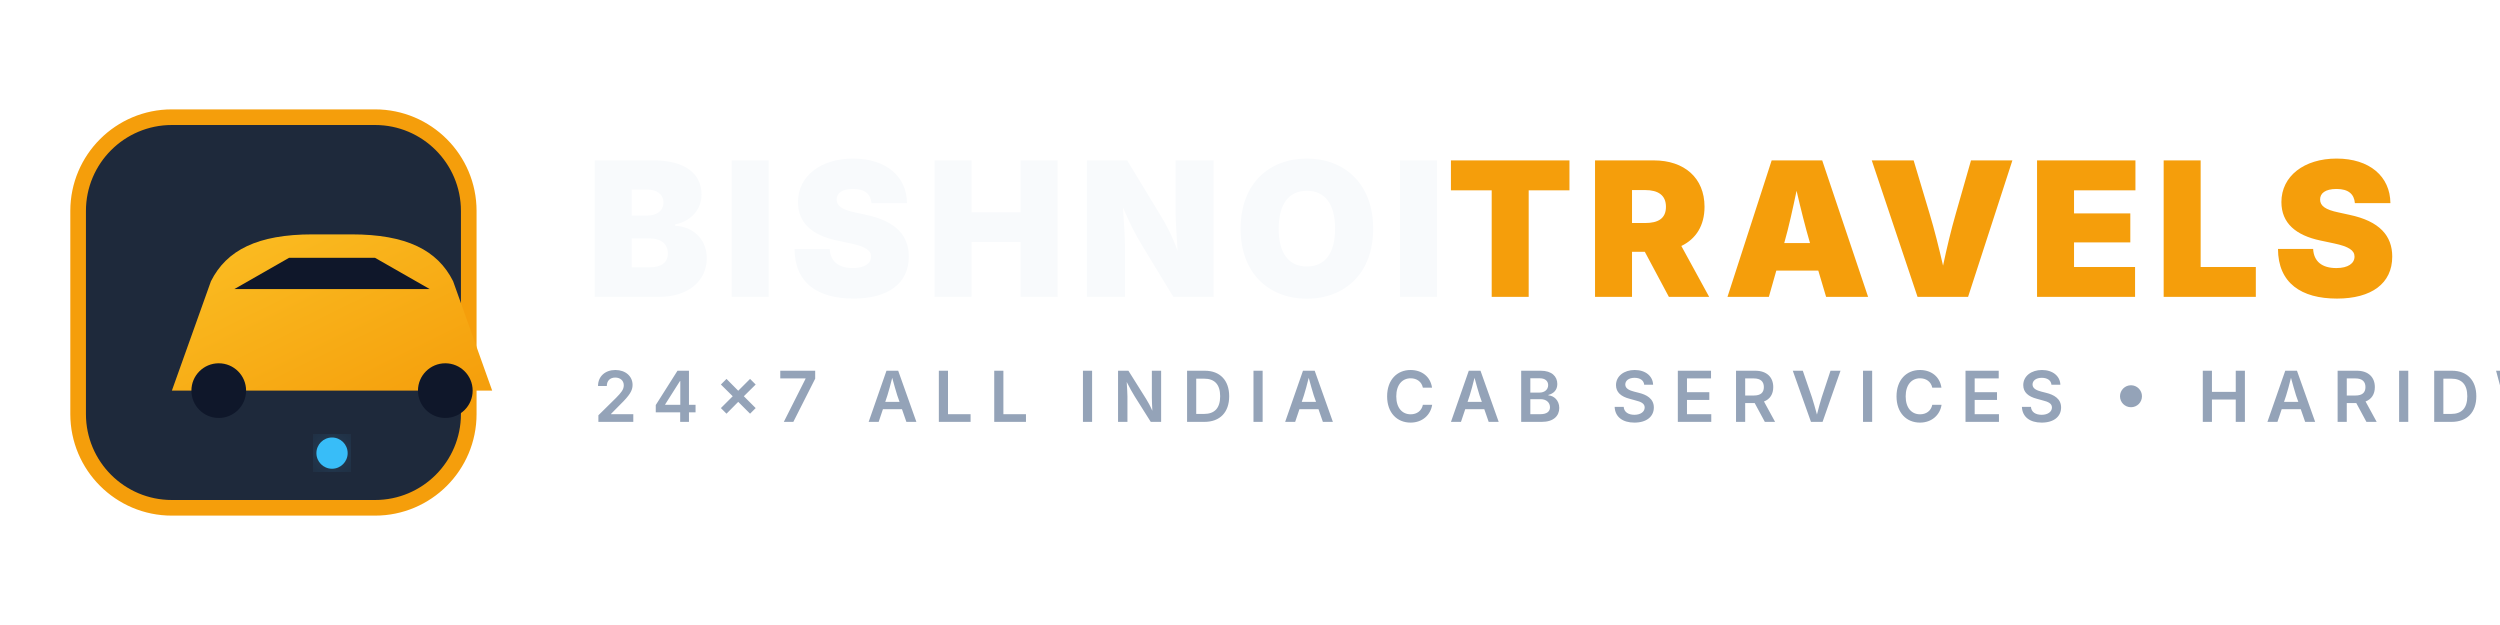
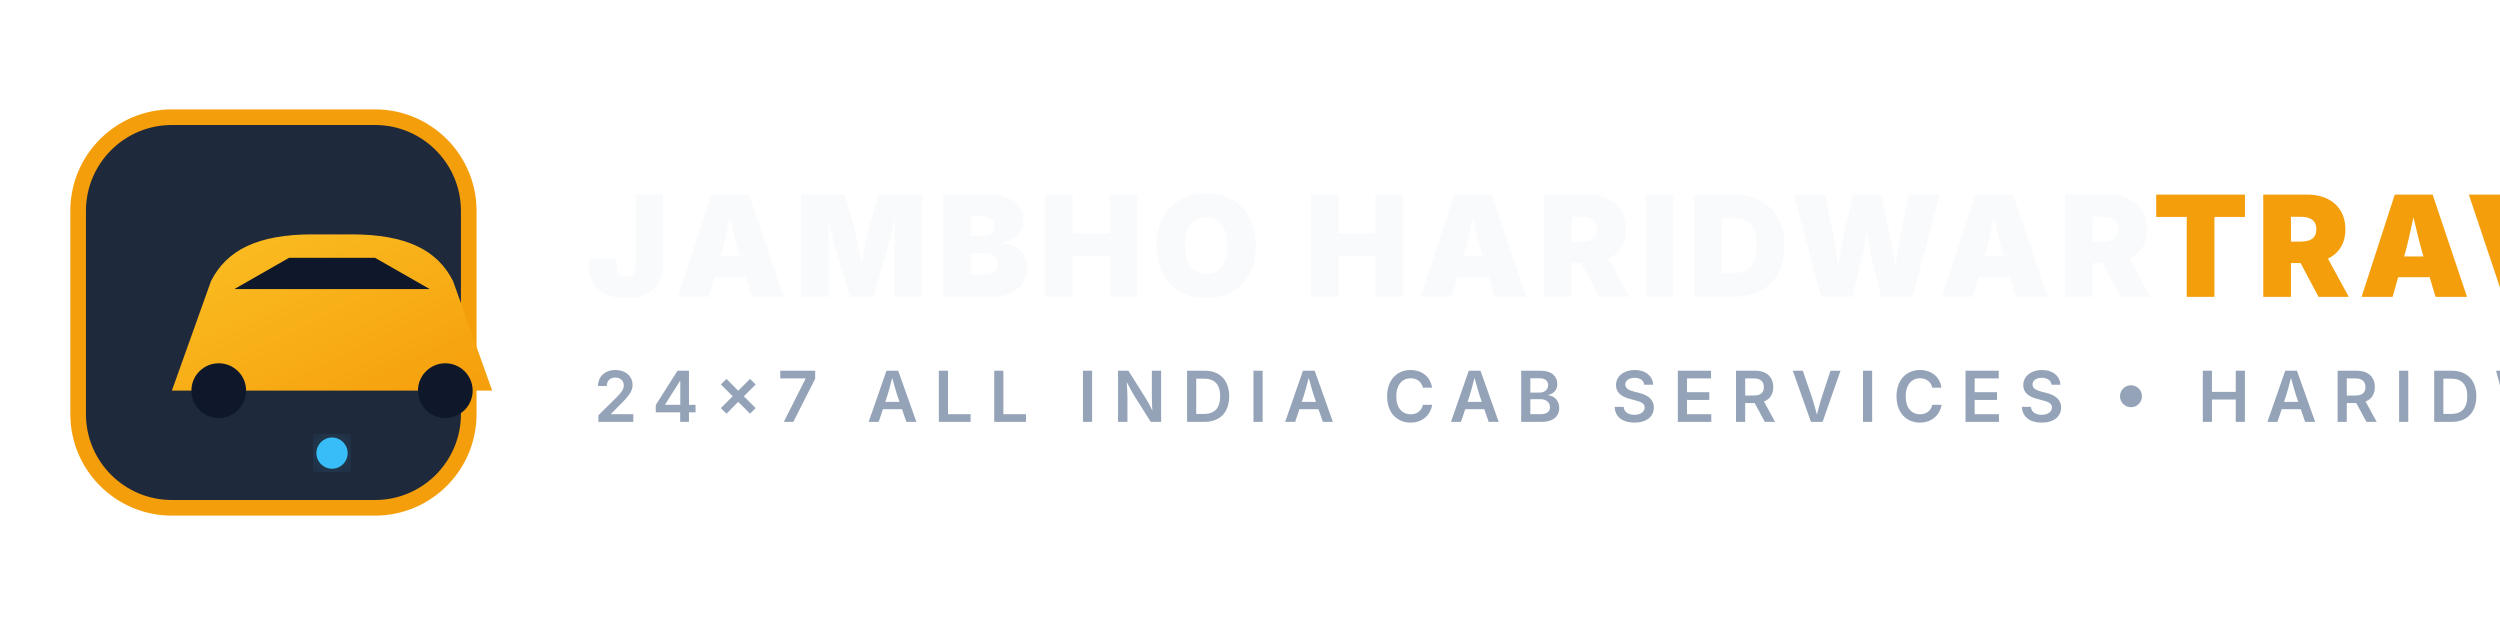
<svg xmlns="http://www.w3.org/2000/svg" viewBox="0 0 320 80" width="100%" height="100%">
  <defs>
    <linearGradient id="goldL" x1="0%" y1="0%" x2="100%" y2="100%">
      <stop offset="0%" stop-color="#fbbf24" />
      <stop offset="100%" stop-color="#f59e0b" />
    </linearGradient>
    <filter id="logoGlow">
      <feGaussianBlur stdDeviation="3" result="blur" />
      <feComposite in="SourceGraphic" in2="blur" operator="over" />
    </filter>
  </defs>
  <g transform="translate(10, 10)">
    <rect x="0" y="5" width="50" height="50" rx="12" fill="#1e293b" stroke="#f59e0b" stroke-width="2" />
    <path d="M 12 40 L 17 26 C 19 22 23 20 30 20 L 35 20 C 42 20 46 22 48 26 L 53 40 Z" fill="url(#goldL)" />
    <circle cx="18" cy="40" r="3.5" fill="#0f172a" />
    <circle cx="47" cy="40" r="3.5" fill="#0f172a" />
    <path d="M 20 27 L 27 23 L 38 23 L 45 27 Z" fill="#0f172a" />
    <circle cx="32.5" cy="48" r="2" fill="#38bdf8" filter="url(#logoGlow)" />
  </g>
-   <text x="75" y="38" font-family="'Outfit', 'Inter', sans-serif" font-size="24" font-weight="900" letter-spacing="1.5" fill="#f8fafc">
-     BISHNOI<tspan fill="#f59e0b"> TRAVELS</tspan>
+   <text x="75" y="38" font-family="'Outfit', 'Inter', sans-serif" font-size="18" font-weight="900" letter-spacing="1" fill="#f8fafc">
+     JAMBHO HARIDWAR<tspan fill="#f59e0b"> TRAVELS</tspan>
  </text>
  <text x="76" y="54" font-family="'Inter', sans-serif" font-size="9" font-weight="600" letter-spacing="2" fill="#94a3b8">
    24×7 ALL INDIA CAB SERVICES • HARIDWAR
  </text>
</svg>
